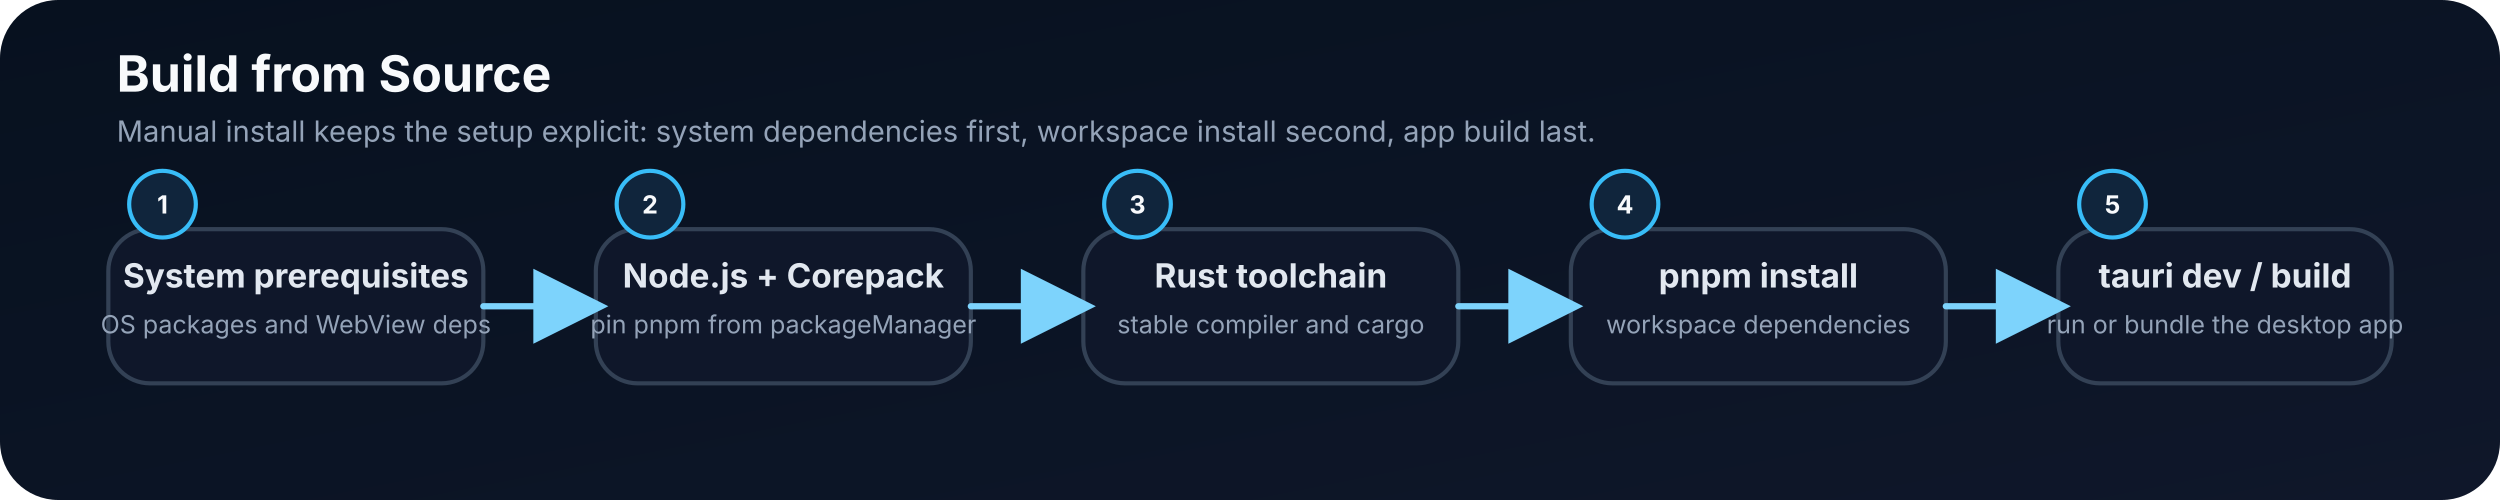
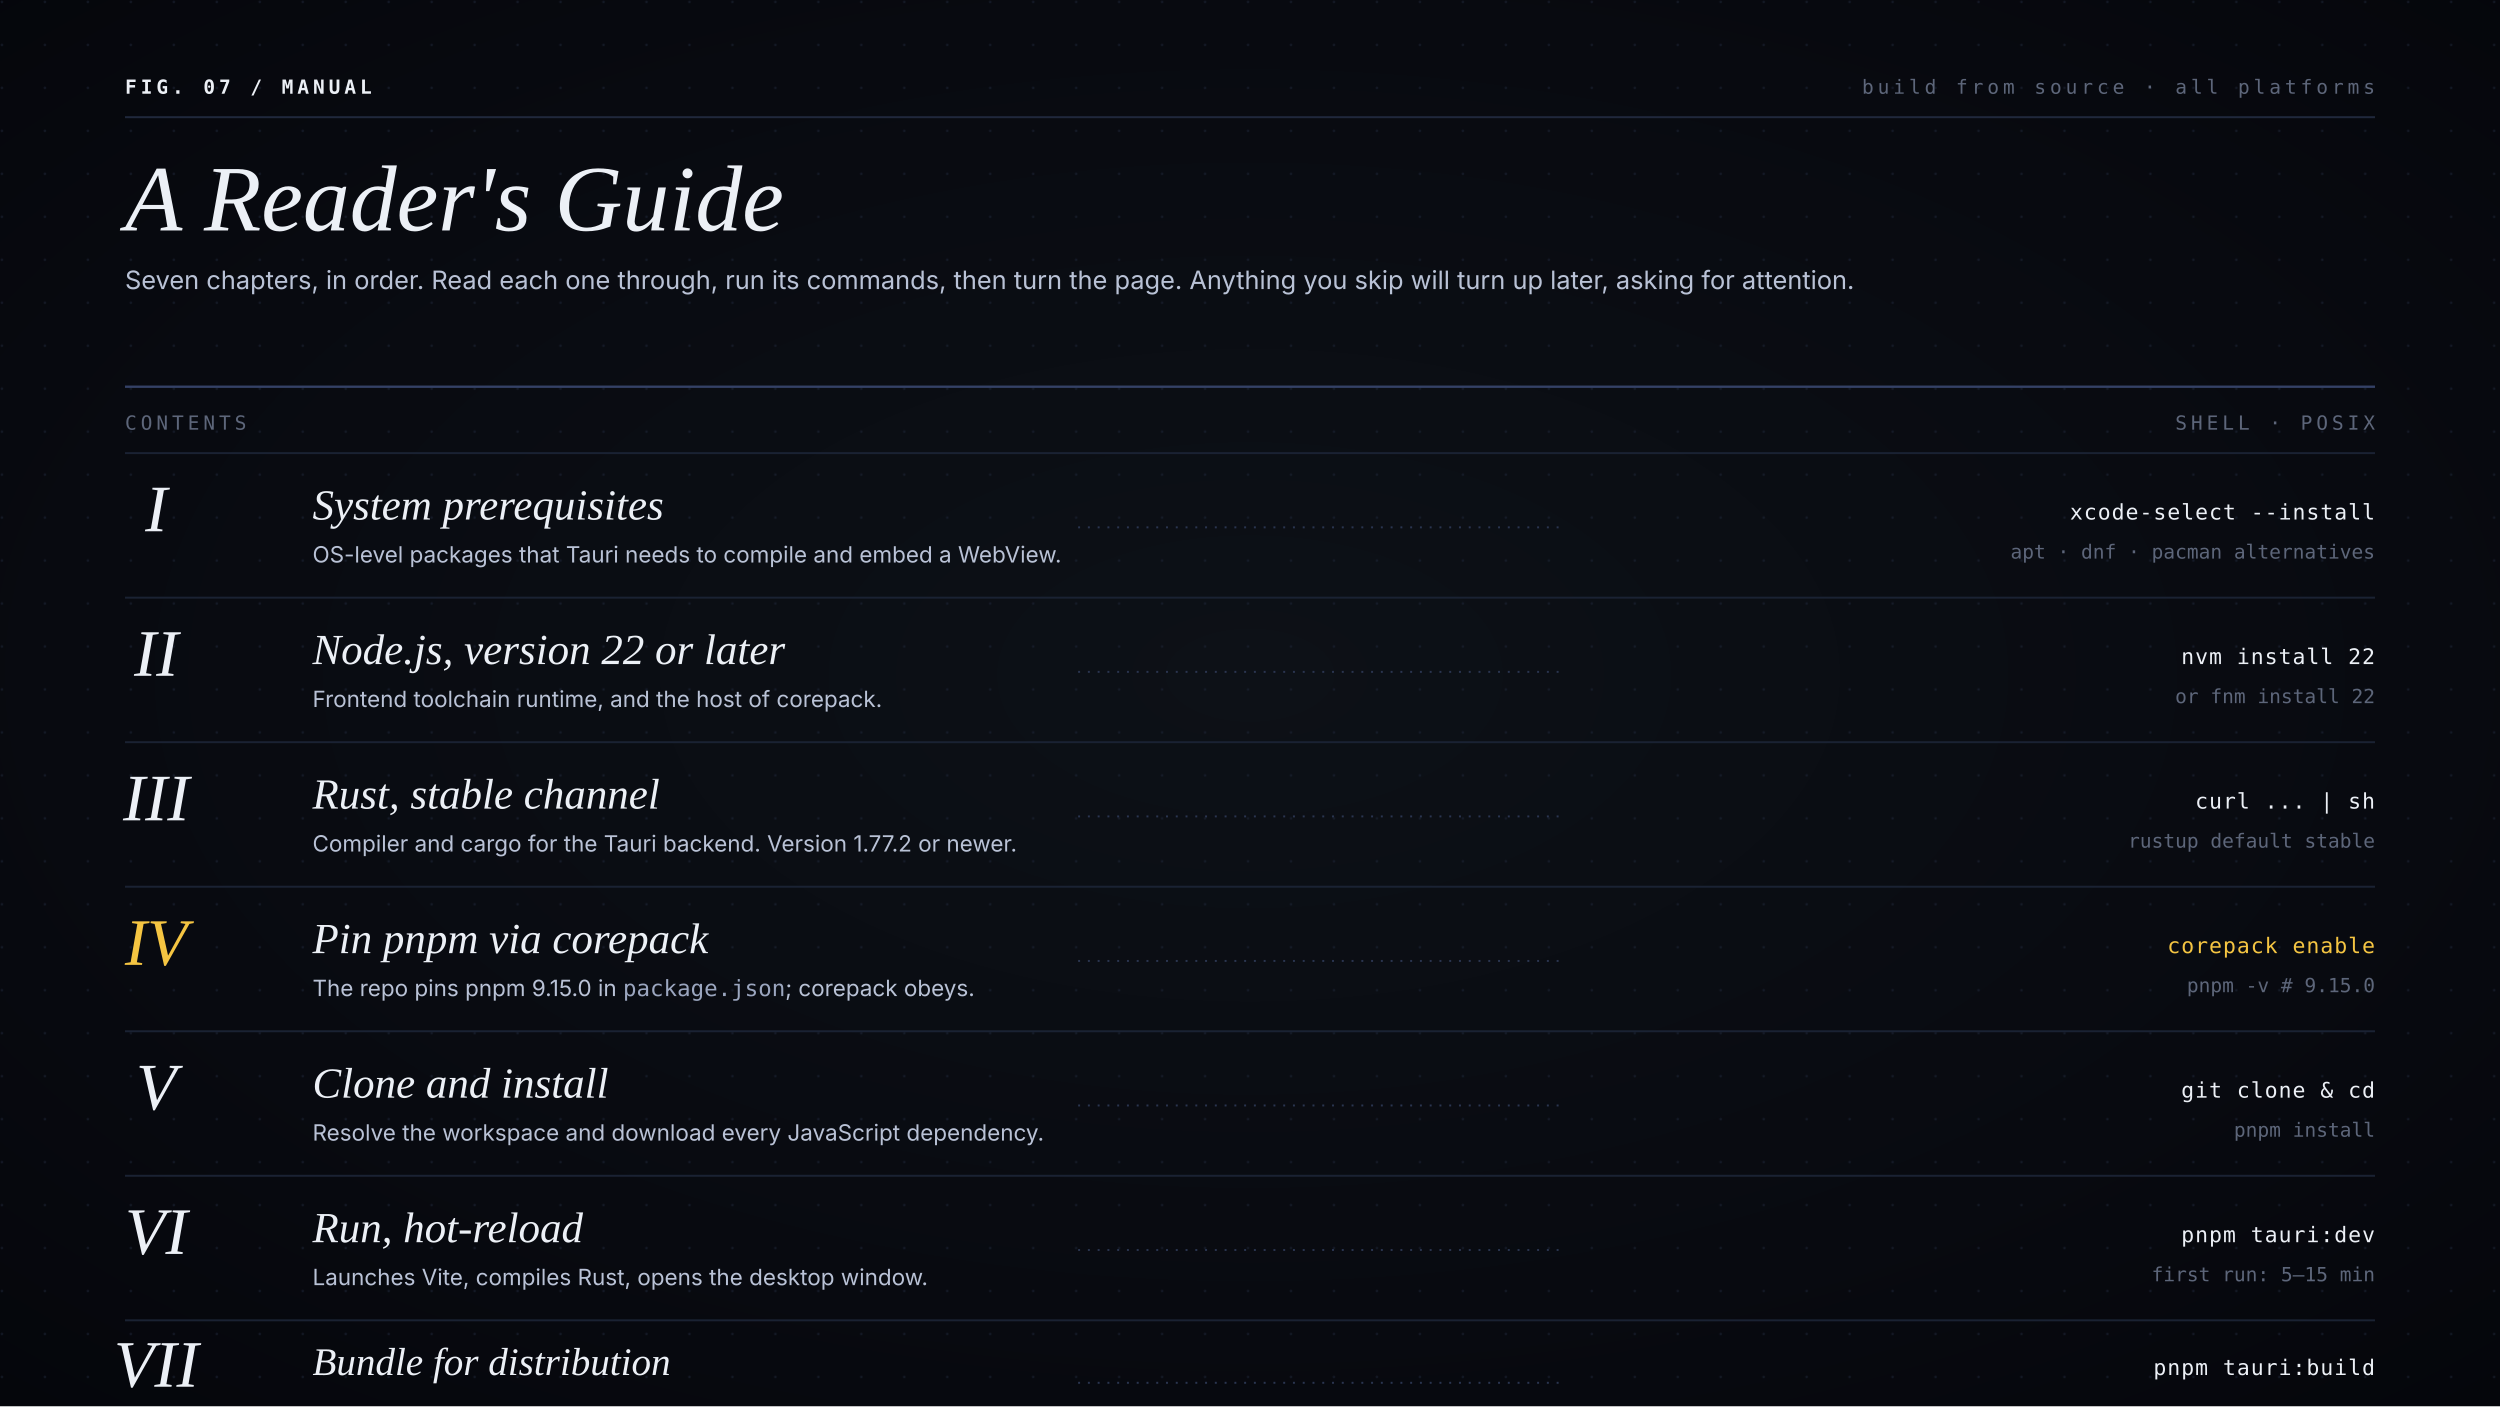
- <svg xmlns="http://www.w3.org/2000/svg" viewBox="0 0 1200 240" role="img" aria-labelledby="title desc">
+ <svg xmlns="http://www.w3.org/2000/svg" viewBox="0 0 1280 720" role="img" aria-labelledby="title desc" preserveAspectRatio="xMidYMid meet">
  <defs>
-     <linearGradient id="bg" x1="0" y1="0" x2="1" y2="1">
-       <stop offset="0%" stop-color="#07111f" />
-       <stop offset="100%" stop-color="#0f172a" />
-     </linearGradient>
-     <marker id="arrow" markerWidth="12" markerHeight="12" refX="10" refY="6" orient="auto">
-       <path d="M0 0L12 6L0 12z" fill="#7dd3fc" />
-     </marker>
+     <radialGradient id="page" cx="50%" cy="48%" r="78%">
+       <stop offset="0%" stop-color="#0d1117" />
+       <stop offset="60%" stop-color="#080a10" />
+       <stop offset="100%" stop-color="#04050a" />
+     </radialGradient>
+     <pattern id="dotgrid" width="22" height="22" patternUnits="userSpaceOnUse">
+       <circle cx="1" cy="1" r="0.7" fill="#1c2434" fill-opacity="0.55" />
+     </pattern>
    <style>
-       text { font-family: ui-sans-serif, system-ui, -apple-system, BlinkMacSystemFont, "Segoe UI", sans-serif; }
-       .title { font-size: 24px; font-weight: 700; fill: #f8fafc; }
-       .subtitle { font-size: 14px; fill: #94a3b8; }
-       .node { fill: #0f172a; stroke: #334155; stroke-width: 2; rx: 20; }
-       .edge { stroke: #7dd3fc; stroke-width: 3; stroke-linecap: round; marker-end: url(#arrow); }
-       .label { font-size: 16px; font-weight: 700; fill: #e2e8f0; text-anchor: middle; }
-       .meta { font-size: 12px; fill: #94a3b8; text-anchor: middle; }
-       .badge { fill: #10253c; stroke: #38bdf8; stroke-width: 2; }
-       .badge-text { font-size: 12px; font-weight: 700; fill: #f8fafc; text-anchor: middle; dominant-baseline: middle; }
+       .display { font-family: 'Cormorant Garamond', 'Hoefler Text', Garamond, 'Times New Roman', serif; }
+       .body    { font-family: 'Manrope', -apple-system, BlinkMacSystemFont, 'Helvetica Neue', sans-serif; }
+       .mono    { font-family: 'JetBrains Mono', 'SF Mono', Menlo, Consolas, monospace; }
+       .ink     { fill: #ecf0f6; }
+       .body-c  { fill: #b9c2d6; }
+       .muted   { fill: #5d667a; }
+       .gold    { fill: #f5c542; }
+       .stroke-hair { stroke: #20283c; stroke-width: 1; fill: none; }
+       .stroke-hair-strong { stroke: #344166; stroke-width: 1.2; fill: none; }
+       .stroke-rule { stroke: #1a2233; stroke-width: 1; fill: none; }
+       .leader { stroke: #2a3550; stroke-width: 1; stroke-dasharray: 1 4; fill: none; }
    </style>
  </defs>
-   <rect width="1200" height="240" rx="28" fill="url(#bg)" />
-   <text x="56" y="44" class="title">Build from Source</text>
-   <text x="56" y="68" class="subtitle">Manual install keeps the setup explicit: system dependencies first, workspace install second, app build last.</text>
-   <rect x="52" y="110" width="180" height="74" class="node" />
-   <circle cx="78" cy="98" r="16" class="badge" />
-   <text x="78" y="98" class="badge-text">1</text>
-   <text x="142" y="138" class="label">System prerequisites</text>
-   <text x="142" y="160" class="meta">OS packages and WebView deps</text>
-   <rect x="286" y="110" width="180" height="74" class="node" />
-   <circle cx="312" cy="98" r="16" class="badge" />
-   <text x="312" y="98" class="badge-text">2</text>
-   <text x="376" y="138" class="label">Node.js + Corepack</text>
-   <text x="376" y="160" class="meta">pin pnpm from packageManager</text>
-   <rect x="520" y="110" width="180" height="74" class="node" />
-   <circle cx="546" cy="98" r="16" class="badge" />
-   <text x="546" y="98" class="badge-text">3</text>
-   <text x="610" y="138" class="label">Rust toolchain</text>
-   <text x="610" y="160" class="meta">stable compiler and cargo</text>
-   <rect x="754" y="110" width="180" height="74" class="node" />
-   <circle cx="780" cy="98" r="16" class="badge" />
-   <text x="780" y="98" class="badge-text">4</text>
-   <text x="844" y="138" class="label">pnpm install</text>
-   <text x="844" y="160" class="meta">workspace dependencies</text>
-   <rect x="988" y="110" width="160" height="74" class="node" />
-   <circle cx="1014" cy="98" r="16" class="badge" />
-   <text x="1014" y="98" class="badge-text">5</text>
-   <text x="1068" y="138" class="label">tauri dev / build</text>
-   <text x="1068" y="160" class="meta">run or bundle the desktop app</text>
-   <path d="M232 147H286" class="edge" />
-   <path d="M466 147H520" class="edge" />
-   <path d="M700 147H754" class="edge" />
-   <path d="M934 147H988" class="edge" />
+   <rect width="1280" height="720" fill="url(#page)" />
+   <rect width="1280" height="720" fill="url(#dotgrid)" />
+   <line x1="64" y1="60" x2="1216" y2="60" class="stroke-hair" />
+   <text x="64" y="48" class="mono ink" font-size="10" font-weight="600" letter-spacing="2">FIG. 07 / MANUAL</text>
+   <text x="1216" y="48" class="mono muted" font-size="10" letter-spacing="2" text-anchor="end">build from source · all platforms</text>
+   <text x="64" y="118" class="display ink" font-style="italic" font-size="48">A Reader's Guide</text>
+   <text x="64" y="148" class="body body-c" font-size="13">Seven chapters, in order. Read each one through, run its commands, then turn the page. Anything you skip will turn up later, asking for attention.</text>
+   <line x1="64" y1="198" x2="1216" y2="198" class="stroke-hair-strong" />
+   <text x="64" y="220" class="mono muted" font-size="10" letter-spacing="2">CONTENTS</text>
+   <text x="1216" y="220" class="mono muted" font-size="10" letter-spacing="2" text-anchor="end">SHELL · POSIX</text>
+   <line x1="64" y1="232" x2="1216" y2="232" class="stroke-rule" />
+   <g transform="translate(0,272)">
+     <text x="80" y="0" class="display ink" font-style="italic" font-size="34" text-anchor="middle">I</text>
+     <text x="160" y="-6" class="display ink" font-style="italic" font-size="22">System prerequisites</text>
+     <text x="160" y="16" class="body body-c" font-size="11.5">OS-level packages that Tauri needs to compile and embed a WebView.</text>
+     <line x1="552" y1="-2" x2="800" y2="-2" class="leader" />
+     <text x="1216" y="-6" class="mono ink" font-size="11" letter-spacing="0.5" text-anchor="end">xcode-select --install</text>
+     <text x="1216" y="14" class="mono muted" font-size="10" text-anchor="end">apt · dnf · pacman alternatives</text>
+   </g>
+   <line x1="64" y1="306" x2="1216" y2="306" class="stroke-rule" />
+   <g transform="translate(0,346)">
+     <text x="80" y="0" class="display ink" font-style="italic" font-size="34" text-anchor="middle">II</text>
+     <text x="160" y="-6" class="display ink" font-style="italic" font-size="22">Node.js, version 22 or later</text>
+     <text x="160" y="16" class="body body-c" font-size="11.5">Frontend toolchain runtime, and the host of corepack.</text>
+     <line x1="552" y1="-2" x2="800" y2="-2" class="leader" />
+     <text x="1216" y="-6" class="mono ink" font-size="11" letter-spacing="0.5" text-anchor="end">nvm install 22</text>
+     <text x="1216" y="14" class="mono muted" font-size="10" text-anchor="end">or fnm install 22</text>
+   </g>
+   <line x1="64" y1="380" x2="1216" y2="380" class="stroke-rule" />
+   <g transform="translate(0,420)">
+     <text x="80" y="0" class="display ink" font-style="italic" font-size="34" text-anchor="middle">III</text>
+     <text x="160" y="-6" class="display ink" font-style="italic" font-size="22">Rust, stable channel</text>
+     <text x="160" y="16" class="body body-c" font-size="11.5">Compiler and cargo for the Tauri backend. Version 1.77.2 or newer.</text>
+     <line x1="552" y1="-2" x2="800" y2="-2" class="leader" />
+     <text x="1216" y="-6" class="mono ink" font-size="11" letter-spacing="0.5" text-anchor="end">curl ... | sh</text>
+     <text x="1216" y="14" class="mono muted" font-size="10" text-anchor="end">rustup default stable</text>
+   </g>
+   <line x1="64" y1="454" x2="1216" y2="454" class="stroke-rule" />
+   <g transform="translate(0,494)">
+     <text x="80" y="0" class="display gold" font-style="italic" font-size="34" text-anchor="middle">IV</text>
+     <text x="160" y="-6" class="display ink" font-style="italic" font-size="22">Pin pnpm via corepack</text>
+     <text x="160" y="16" class="body body-c" font-size="11.5">The repo pins pnpm 9.15.0 in <tspan class="mono" fill="#9ba6bf">package.json</tspan>; corepack obeys.</text>
+     <line x1="552" y1="-2" x2="800" y2="-2" class="leader" />
+     <text x="1216" y="-6" class="mono gold" font-size="11" letter-spacing="0.5" text-anchor="end">corepack enable</text>
+     <text x="1216" y="14" class="mono muted" font-size="10" text-anchor="end">pnpm -v   # 9.15.0</text>
+   </g>
+   <line x1="64" y1="528" x2="1216" y2="528" class="stroke-rule" />
+   <g transform="translate(0,568)">
+     <text x="80" y="0" class="display ink" font-style="italic" font-size="34" text-anchor="middle">V</text>
+     <text x="160" y="-6" class="display ink" font-style="italic" font-size="22">Clone and install</text>
+     <text x="160" y="16" class="body body-c" font-size="11.5">Resolve the workspace and download every JavaScript dependency.</text>
+     <line x1="552" y1="-2" x2="800" y2="-2" class="leader" />
+     <text x="1216" y="-6" class="mono ink" font-size="11" letter-spacing="0.5" text-anchor="end">git clone &amp; cd</text>
+     <text x="1216" y="14" class="mono muted" font-size="10" text-anchor="end">pnpm install</text>
+   </g>
+   <line x1="64" y1="602" x2="1216" y2="602" class="stroke-rule" />
+   <g transform="translate(0,642)">
+     <text x="80" y="0" class="display ink" font-style="italic" font-size="34" text-anchor="middle">VI</text>
+     <text x="160" y="-6" class="display ink" font-style="italic" font-size="22">Run, hot-reload</text>
+     <text x="160" y="16" class="body body-c" font-size="11.5">Launches Vite, compiles Rust, opens the desktop window.</text>
+     <line x1="552" y1="-2" x2="800" y2="-2" class="leader" />
+     <text x="1216" y="-6" class="mono ink" font-size="11" letter-spacing="0.5" text-anchor="end">pnpm tauri:dev</text>
+     <text x="1216" y="14" class="mono muted" font-size="10" text-anchor="end">first run: 5–15 min</text>
+   </g>
+   <line x1="64" y1="676" x2="1216" y2="676" class="stroke-rule" />
+   <g transform="translate(0,710)">
+     <text x="80" y="0" class="display ink" font-style="italic" font-size="34" text-anchor="middle">VII</text>
+     <text x="160" y="-6" class="display ink" font-style="italic" font-size="20">Bundle for distribution</text>
+     <line x1="552" y1="-2" x2="800" y2="-2" class="leader" />
+     <text x="1216" y="-6" class="mono ink" font-size="11" letter-spacing="0.5" text-anchor="end">pnpm tauri:build</text>
+   </g>
</svg>
